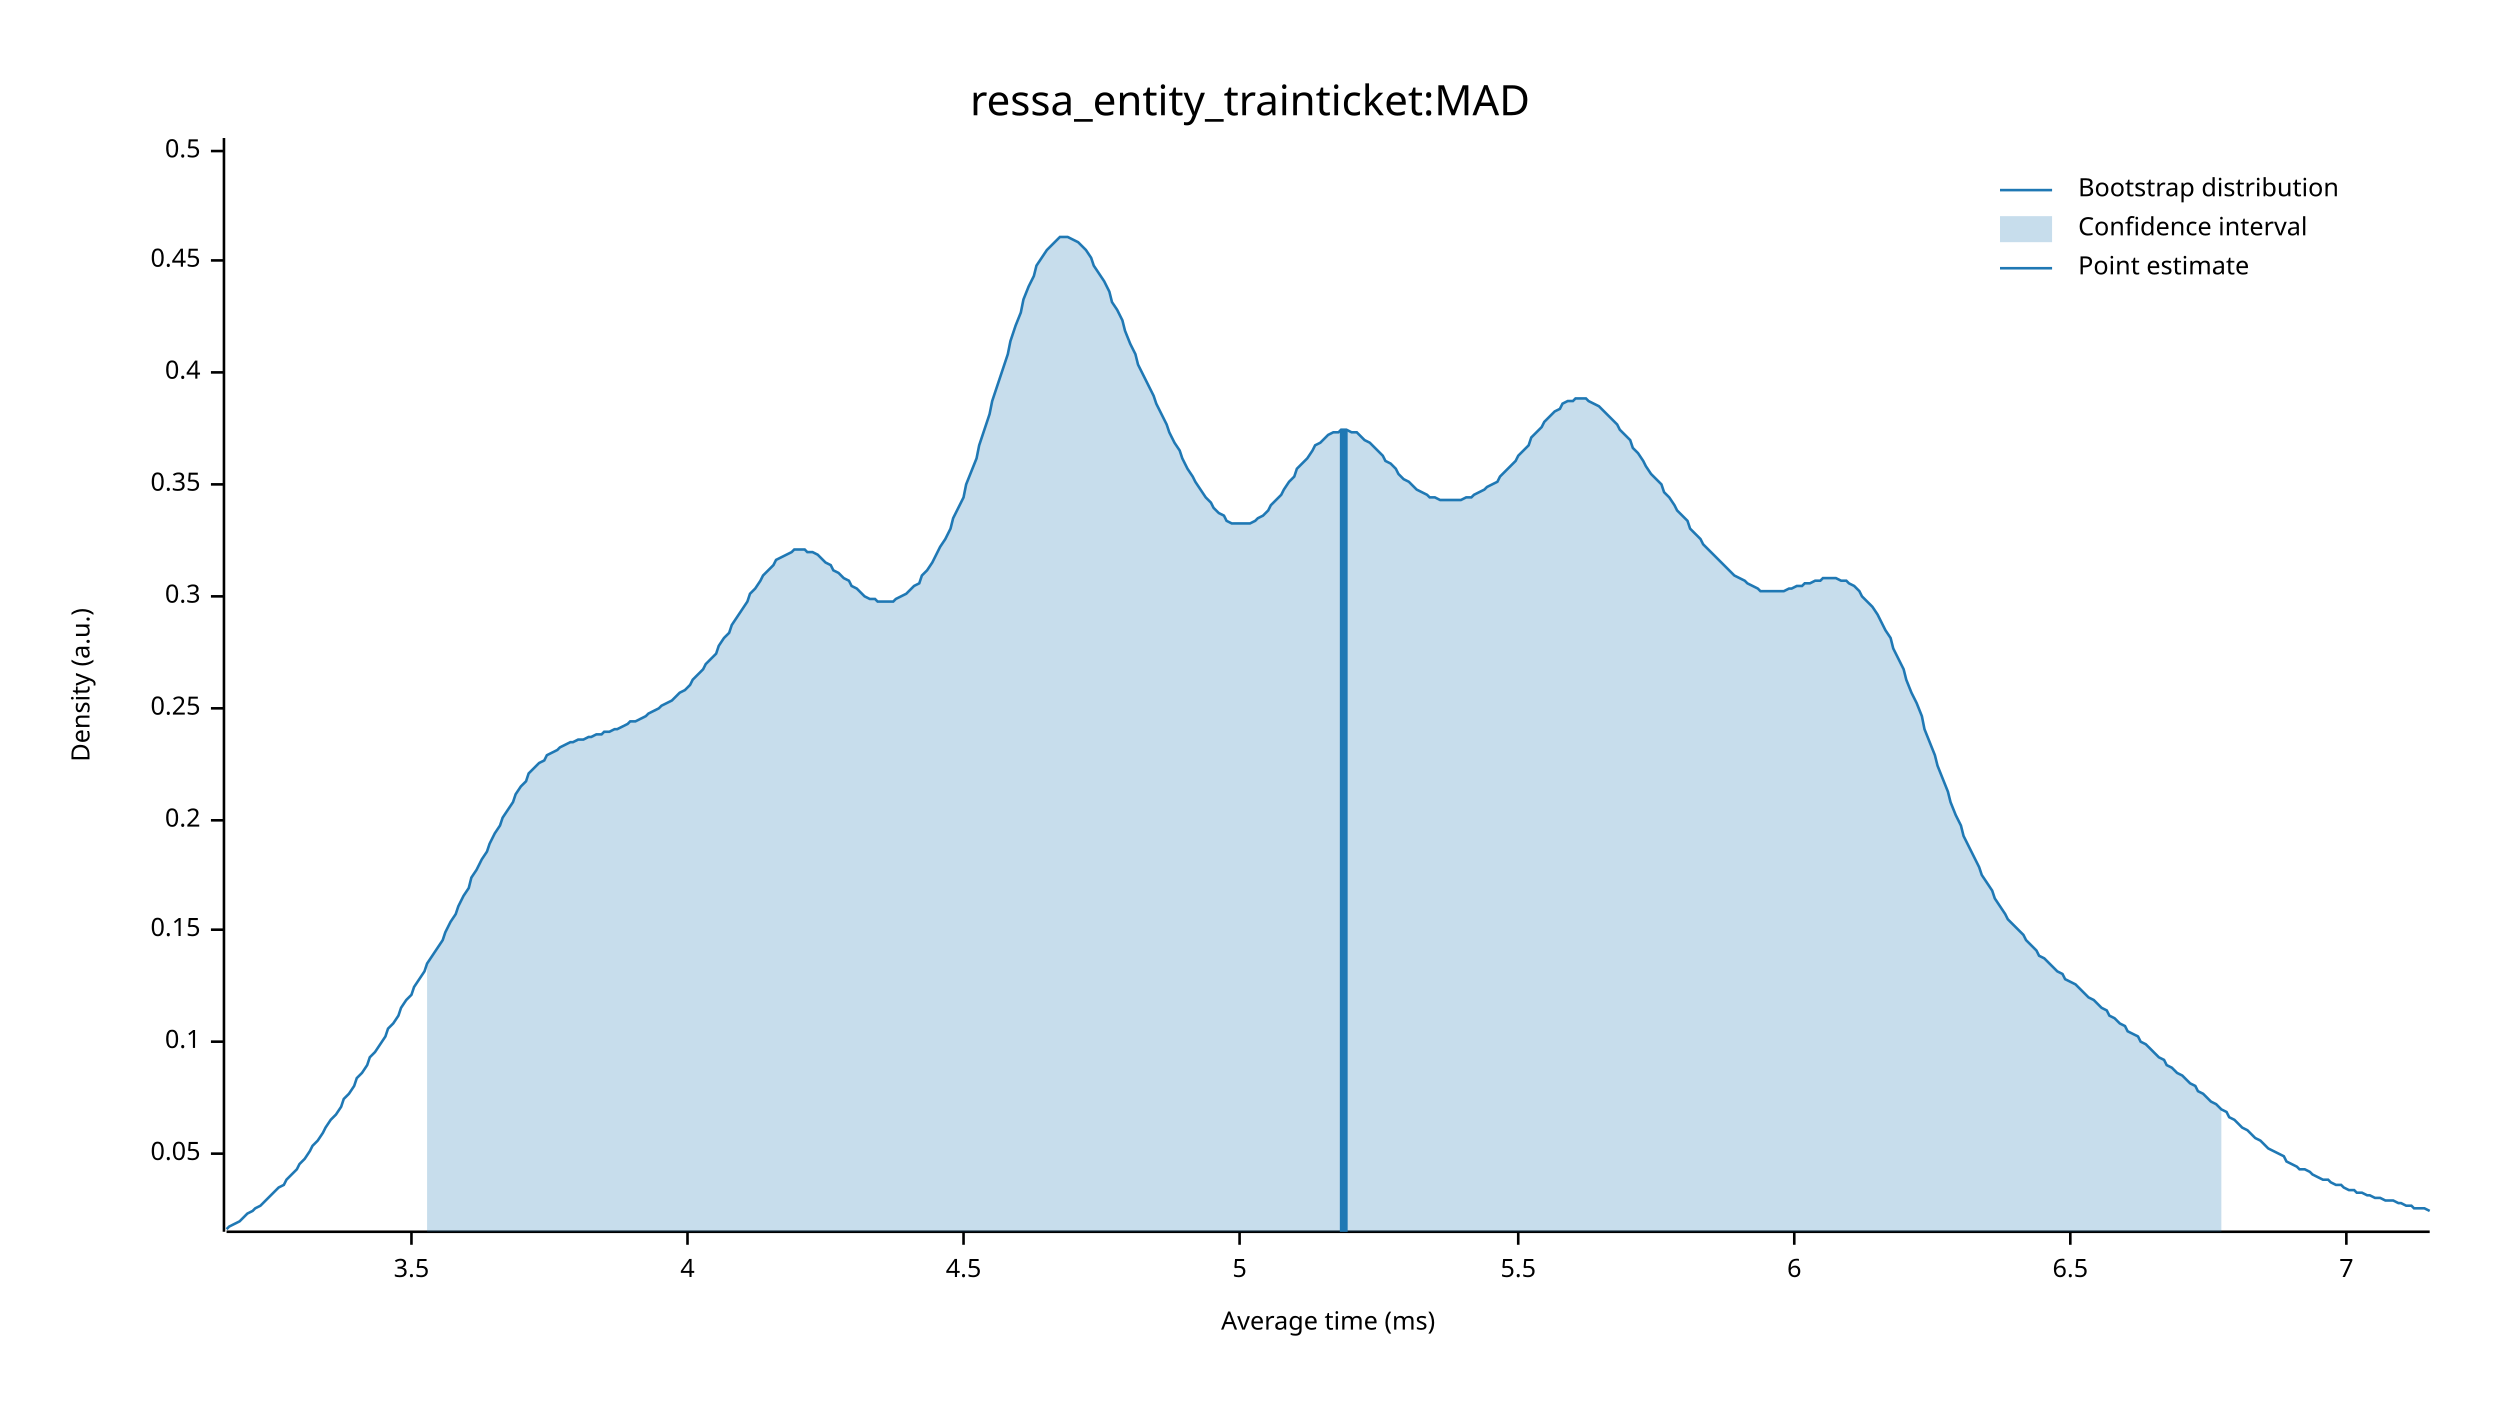
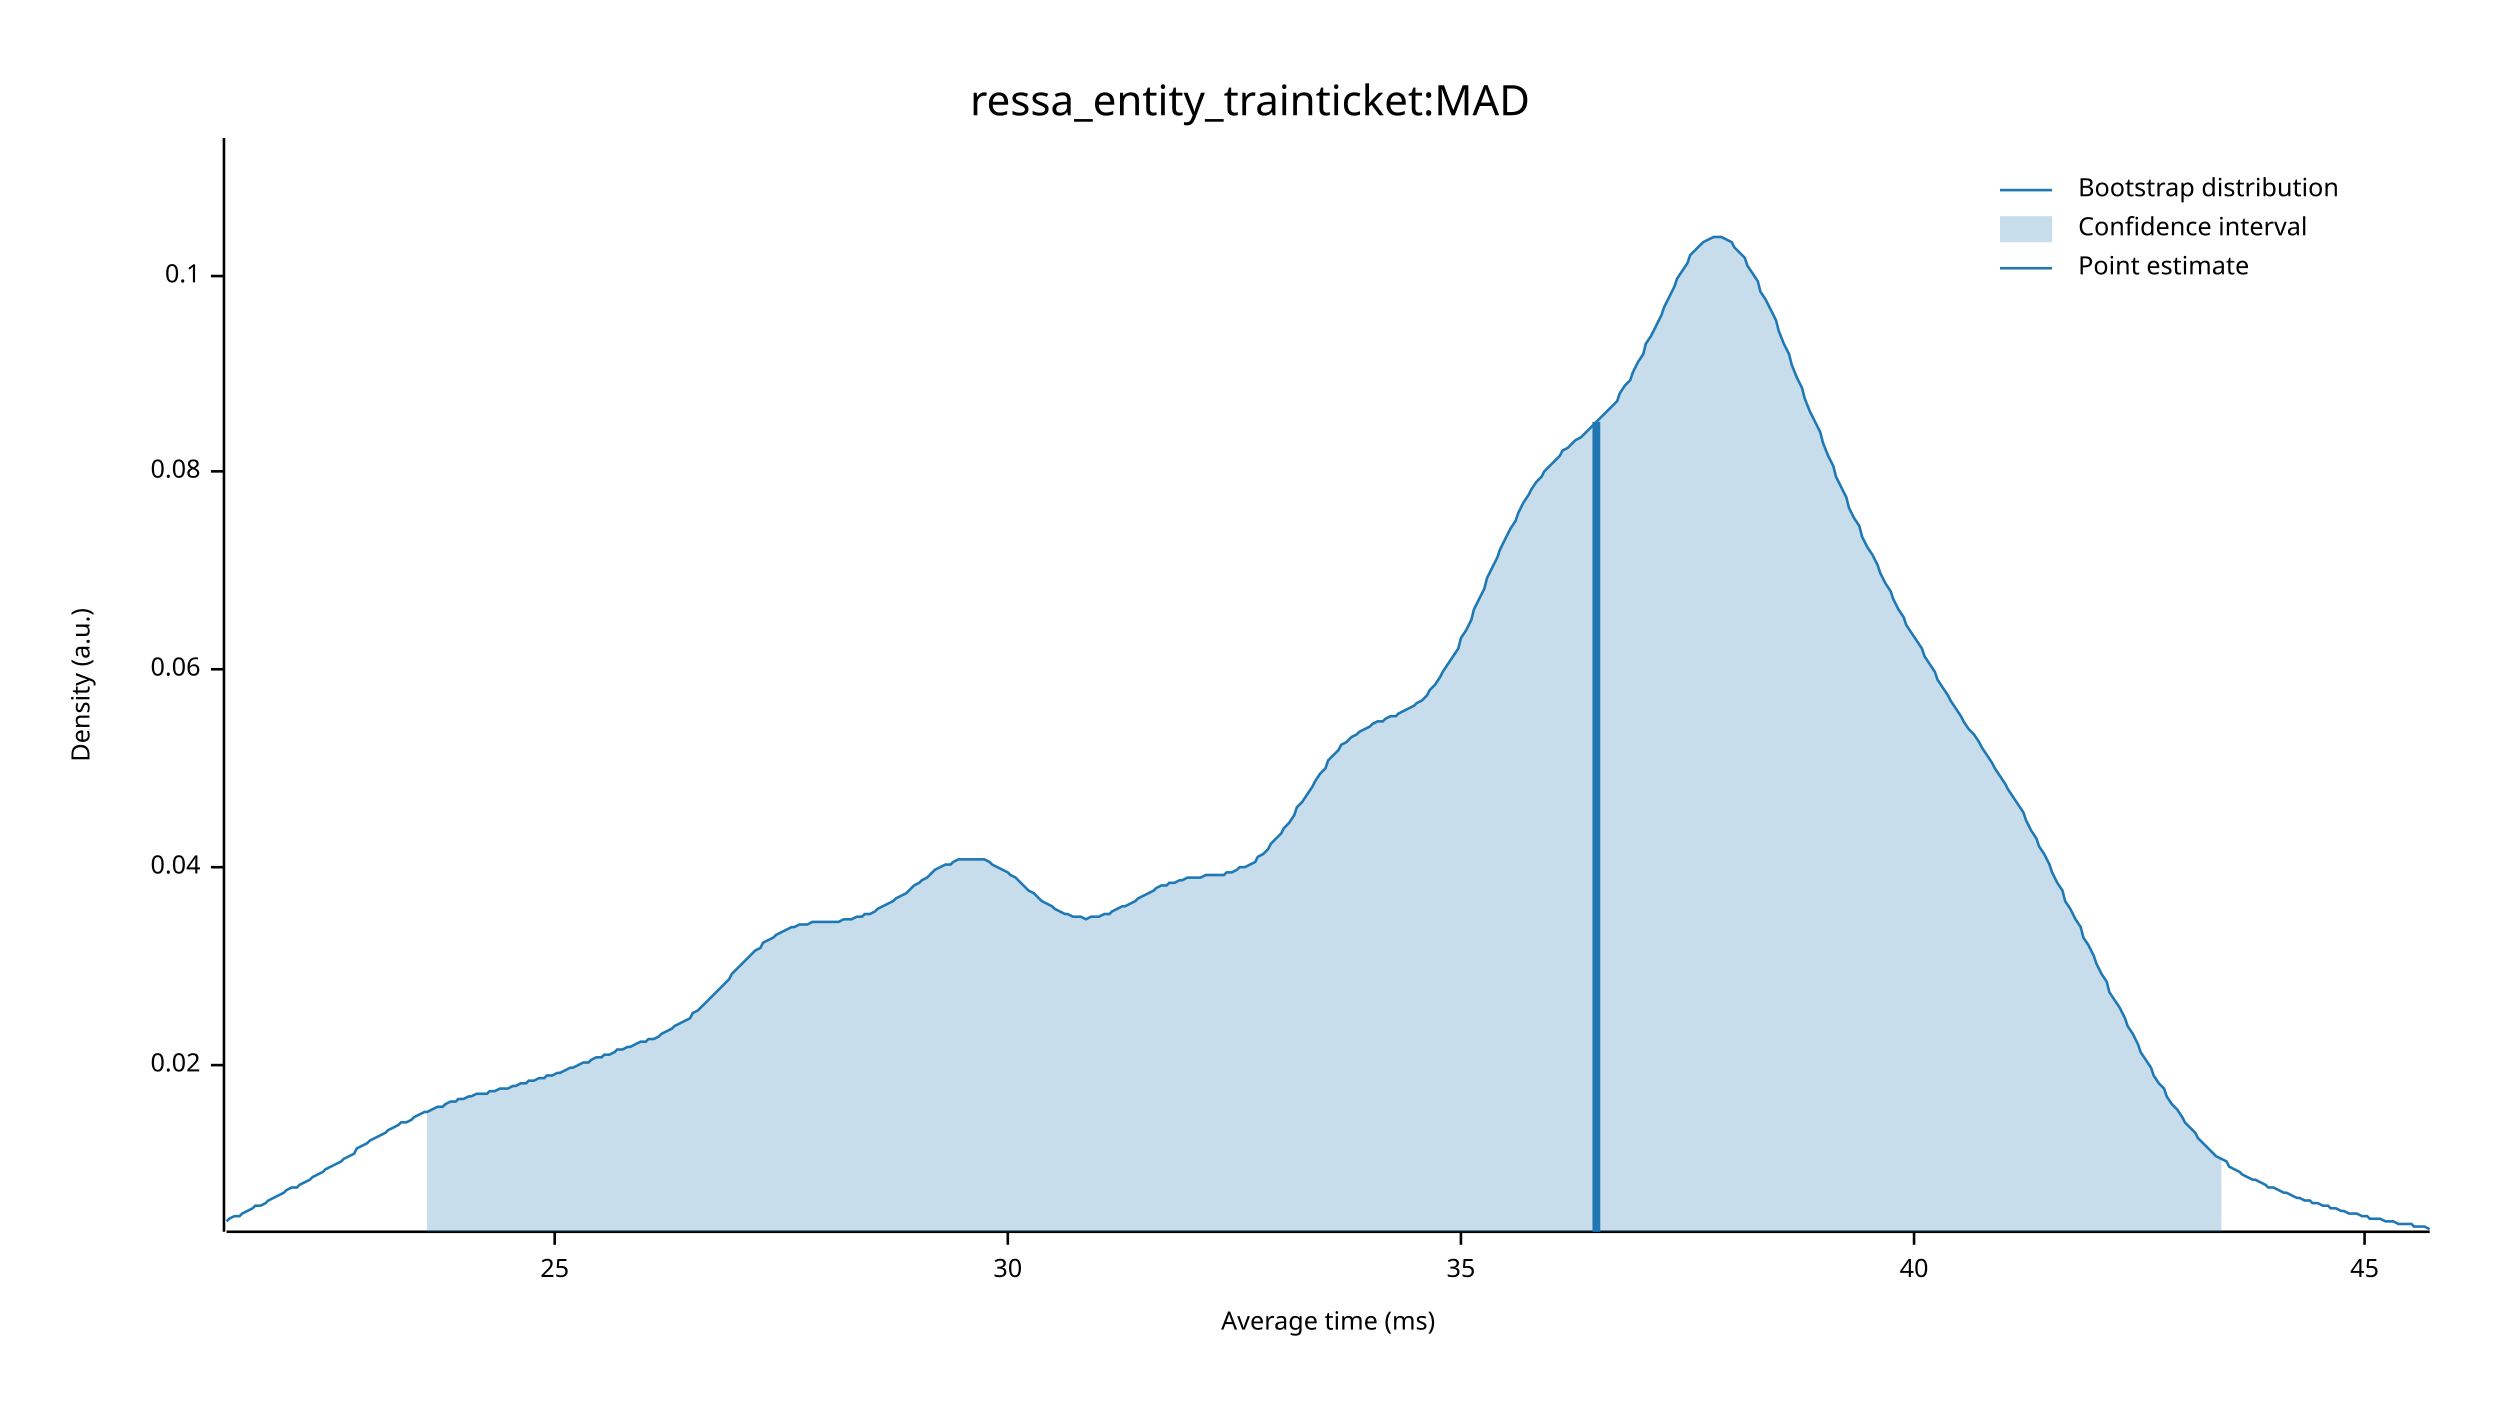
<svg xmlns="http://www.w3.org/2000/svg" width="960" height="540" viewBox="0 0 960 540">
  <text x="480" y="32" dy="0.76em" text-anchor="middle" font-family="sans-serif" font-size="16.129" opacity="1" fill="#000000">
ressa_entity_trainticket:MAD
</text>
  <text x="27" y="263" dy="0.76em" text-anchor="middle" font-family="sans-serif" font-size="9.677" opacity="1" fill="#000000" transform="rotate(270, 27, 263)">
Density (a.u.)
</text>
  <text x="510" y="513" dy="-0.5ex" text-anchor="middle" font-family="sans-serif" font-size="9.677" opacity="1" fill="#000000">
Average time (ms)
</text>
  <polyline fill="none" opacity="1" stroke="#000000" stroke-width="1" points="86,53 86,473 " />
-   <text x="77" y="443" dy="0.5ex" text-anchor="end" font-family="sans-serif" font-size="9.677" opacity="1" fill="#000000">
- 0.05
+   <text x="77" y="409" dy="0.5ex" text-anchor="end" font-family="sans-serif" font-size="9.677" opacity="1" fill="#000000">
+ 0.02
</text>
-   <polyline fill="none" opacity="1" stroke="#000000" stroke-width="1" points="81,443 86,443 " />
-   <text x="77" y="400" dy="0.5ex" text-anchor="end" font-family="sans-serif" font-size="9.677" opacity="1" fill="#000000">
+   <polyline fill="none" opacity="1" stroke="#000000" stroke-width="1" points="81,409 86,409 " />
+   <text x="77" y="333" dy="0.5ex" text-anchor="end" font-family="sans-serif" font-size="9.677" opacity="1" fill="#000000">
+ 0.04
+ </text>
+   <polyline fill="none" opacity="1" stroke="#000000" stroke-width="1" points="81,333 86,333 " />
+   <text x="77" y="257" dy="0.5ex" text-anchor="end" font-family="sans-serif" font-size="9.677" opacity="1" fill="#000000">
+ 0.06
+ </text>
+   <polyline fill="none" opacity="1" stroke="#000000" stroke-width="1" points="81,257 86,257 " />
+   <text x="77" y="181" dy="0.5ex" text-anchor="end" font-family="sans-serif" font-size="9.677" opacity="1" fill="#000000">
+ 0.08
+ </text>
+   <polyline fill="none" opacity="1" stroke="#000000" stroke-width="1" points="81,181 86,181 " />
+   <text x="77" y="106" dy="0.5ex" text-anchor="end" font-family="sans-serif" font-size="9.677" opacity="1" fill="#000000">
0.1
</text>
-   <polyline fill="none" opacity="1" stroke="#000000" stroke-width="1" points="81,400 86,400 " />
-   <text x="77" y="357" dy="0.5ex" text-anchor="end" font-family="sans-serif" font-size="9.677" opacity="1" fill="#000000">
- 0.15
+   <polyline fill="none" opacity="1" stroke="#000000" stroke-width="1" points="81,106 86,106 " />
+   <polyline fill="none" opacity="1" stroke="#000000" stroke-width="1" points="87,473 933,473 " />
+   <text x="213" y="483" dy="0.76em" text-anchor="middle" font-family="sans-serif" font-size="9.677" opacity="1" fill="#000000">
+ 25
</text>
-   <polyline fill="none" opacity="1" stroke="#000000" stroke-width="1" points="81,357 86,357 " />
-   <text x="77" y="315" dy="0.5ex" text-anchor="end" font-family="sans-serif" font-size="9.677" opacity="1" fill="#000000">
- 0.2
+   <polyline fill="none" opacity="1" stroke="#000000" stroke-width="1" points="213,473 213,478 " />
+   <text x="387" y="483" dy="0.76em" text-anchor="middle" font-family="sans-serif" font-size="9.677" opacity="1" fill="#000000">
+ 30
</text>
-   <polyline fill="none" opacity="1" stroke="#000000" stroke-width="1" points="81,315 86,315 " />
-   <text x="77" y="272" dy="0.5ex" text-anchor="end" font-family="sans-serif" font-size="9.677" opacity="1" fill="#000000">
- 0.25
+   <polyline fill="none" opacity="1" stroke="#000000" stroke-width="1" points="387,473 387,478 " />
+   <text x="561" y="483" dy="0.76em" text-anchor="middle" font-family="sans-serif" font-size="9.677" opacity="1" fill="#000000">
+ 35
</text>
-   <polyline fill="none" opacity="1" stroke="#000000" stroke-width="1" points="81,272 86,272 " />
-   <text x="77" y="229" dy="0.5ex" text-anchor="end" font-family="sans-serif" font-size="9.677" opacity="1" fill="#000000">
- 0.3
+   <polyline fill="none" opacity="1" stroke="#000000" stroke-width="1" points="561,473 561,478 " />
+   <text x="735" y="483" dy="0.76em" text-anchor="middle" font-family="sans-serif" font-size="9.677" opacity="1" fill="#000000">
+ 40
</text>
-   <polyline fill="none" opacity="1" stroke="#000000" stroke-width="1" points="81,229 86,229 " />
-   <text x="77" y="186" dy="0.5ex" text-anchor="end" font-family="sans-serif" font-size="9.677" opacity="1" fill="#000000">
- 0.35
+   <polyline fill="none" opacity="1" stroke="#000000" stroke-width="1" points="735,473 735,478 " />
+   <text x="908" y="483" dy="0.76em" text-anchor="middle" font-family="sans-serif" font-size="9.677" opacity="1" fill="#000000">
+ 45
</text>
-   <polyline fill="none" opacity="1" stroke="#000000" stroke-width="1" points="81,186 86,186 " />
-   <text x="77" y="143" dy="0.5ex" text-anchor="end" font-family="sans-serif" font-size="9.677" opacity="1" fill="#000000">
- 0.4
- </text>
-   <polyline fill="none" opacity="1" stroke="#000000" stroke-width="1" points="81,143 86,143 " />
-   <text x="77" y="100" dy="0.5ex" text-anchor="end" font-family="sans-serif" font-size="9.677" opacity="1" fill="#000000">
- 0.45
- </text>
-   <polyline fill="none" opacity="1" stroke="#000000" stroke-width="1" points="81,100 86,100 " />
-   <text x="77" y="58" dy="0.5ex" text-anchor="end" font-family="sans-serif" font-size="9.677" opacity="1" fill="#000000">
- 0.5
- </text>
-   <polyline fill="none" opacity="1" stroke="#000000" stroke-width="1" points="81,58 86,58 " />
-   <polyline fill="none" opacity="1" stroke="#000000" stroke-width="1" points="87,473 933,473 " />
-   <text x="158" y="483" dy="0.76em" text-anchor="middle" font-family="sans-serif" font-size="9.677" opacity="1" fill="#000000">
- 3.5
- </text>
-   <polyline fill="none" opacity="1" stroke="#000000" stroke-width="1" points="158,473 158,478 " />
-   <text x="264" y="483" dy="0.76em" text-anchor="middle" font-family="sans-serif" font-size="9.677" opacity="1" fill="#000000">
- 4
- </text>
-   <polyline fill="none" opacity="1" stroke="#000000" stroke-width="1" points="264,473 264,478 " />
-   <text x="370" y="483" dy="0.76em" text-anchor="middle" font-family="sans-serif" font-size="9.677" opacity="1" fill="#000000">
- 4.5
- </text>
-   <polyline fill="none" opacity="1" stroke="#000000" stroke-width="1" points="370,473 370,478 " />
-   <text x="476" y="483" dy="0.76em" text-anchor="middle" font-family="sans-serif" font-size="9.677" opacity="1" fill="#000000">
- 5
- </text>
-   <polyline fill="none" opacity="1" stroke="#000000" stroke-width="1" points="476,473 476,478 " />
-   <text x="583" y="483" dy="0.76em" text-anchor="middle" font-family="sans-serif" font-size="9.677" opacity="1" fill="#000000">
- 5.5
- </text>
-   <polyline fill="none" opacity="1" stroke="#000000" stroke-width="1" points="583,473 583,478 " />
-   <text x="689" y="483" dy="0.76em" text-anchor="middle" font-family="sans-serif" font-size="9.677" opacity="1" fill="#000000">
- 6
- </text>
-   <polyline fill="none" opacity="1" stroke="#000000" stroke-width="1" points="689,473 689,478 " />
-   <text x="795" y="483" dy="0.76em" text-anchor="middle" font-family="sans-serif" font-size="9.677" opacity="1" fill="#000000">
- 6.5
- </text>
-   <polyline fill="none" opacity="1" stroke="#000000" stroke-width="1" points="795,473 795,478 " />
-   <text x="901" y="483" dy="0.76em" text-anchor="middle" font-family="sans-serif" font-size="9.677" opacity="1" fill="#000000">
- 7
- </text>
-   <polyline fill="none" opacity="1" stroke="#000000" stroke-width="1" points="901,473 901,478 " />
-   <polyline fill="none" opacity="1" stroke="#1F78B4" stroke-width="1" points="87,472 88,471 90,470 92,469 93,468 95,466 97,465 98,464 100,463 102,461 103,460 105,458 107,456 109,455 110,453 112,451 114,449 115,447 117,445 119,442 120,440 122,438 124,435 125,433 127,430 129,428 131,425 132,422 134,420 136,417 137,414 139,412 141,409 142,406 144,404 146,401 148,398 149,395 151,393 153,390 154,387 156,384 158,382 159,379 161,376 163,373 164,370 166,367 168,364 170,361 171,358 173,354 175,351 176,348 178,344 180,341 181,337 183,334 185,330 187,327 188,324 190,320 192,317 193,314 195,311 197,308 198,305 200,302 202,300 203,297 205,295 207,293 209,292 210,290 212,289 214,288 215,287 217,286 219,285 220,285 222,284 224,284 226,283 227,283 229,282 231,282 232,281 234,281 236,280 237,280 239,279 241,278 242,277 244,277 246,276 248,275 249,274 251,273 253,272 254,271 256,270 258,269 259,268 261,266 263,265 265,263 266,261 268,259 270,257 271,255 273,253 275,251 276,248 278,245 280,243 281,240 283,237 285,234 287,231 288,228 290,226 292,223 293,221 295,219 297,217 298,215 300,214 302,213 304,212 305,211 307,211 309,211 310,212 312,212 314,213 315,214 317,216 319,217 320,219 322,220 324,222 326,223 327,225 329,226 331,228 332,229 334,230 336,230 337,231 339,231 341,231 343,231 344,230 346,229 348,228 349,227 351,225 353,224 354,221 356,219 358,216 359,214 361,210 363,207 365,203 366,199 368,195 370,191 371,186 373,181 375,176 376,171 378,165 380,159 381,154 383,148 385,142 387,136 388,131 390,125 392,120 393,115 395,110 397,106 398,102 400,99 402,96 404,94 405,93 407,91 409,91 410,91 412,92 414,93 415,94 417,96 419,99 420,102 422,105 424,108 426,112 427,116 429,119 431,123 432,127 434,132 436,136 437,140 439,144 441,148 443,152 444,155 446,159 448,163 449,166 451,170 453,173 454,176 456,180 458,183 459,185 461,188 463,191 465,193 466,195 468,197 470,198 471,200 473,201 475,201 476,201 478,201 480,201 482,200 483,199 485,198 487,196 488,194 490,192 492,190 493,188 495,185 497,183 498,180 500,178 502,176 504,173 505,171 507,170 509,168 510,167 512,166 514,166 515,165 517,165 519,166 521,166 522,167 524,169 526,170 527,171 529,173 531,175 532,177 534,178 536,180 537,182 539,184 541,185 543,187 544,188 546,189 548,190 549,191 551,191 553,192 554,192 556,192 558,192 560,192 561,192 563,191 565,191 566,190 568,189 570,188 571,187 573,186 575,185 576,183 578,181 580,179 582,177 583,175 585,173 587,171 588,168 590,166 592,164 593,162 595,160 597,158 599,157 600,155 602,154 604,154 605,153 607,153 609,153 610,154 612,155 614,156 615,157 617,159 619,161 621,163 622,165 624,167 626,169 627,172 629,174 631,177 632,179 634,182 636,184 638,186 639,189 641,191 643,194 644,196 646,198 648,200 649,203 651,205 653,207 654,209 656,211 658,213 660,215 661,216 663,218 665,220 666,221 668,222 670,223 671,224 673,225 675,226 676,227 678,227 680,227 682,227 683,227 685,227 687,226 688,226 690,225 692,225 693,224 695,224 697,223 699,223 700,222 702,222 704,222 705,222 707,223 709,223 710,224 712,225 714,227 715,229 717,231 719,233 721,236 722,238 724,242 726,245 727,249 729,253 731,257 732,261 734,266 736,270 738,275 739,280 741,285 743,290 744,294 746,299 748,304 749,308 751,313 753,317 754,321 756,325 758,329 760,333 761,336 763,339 765,342 766,345 768,348 770,351 771,353 773,355 775,357 777,359 778,361 780,363 782,365 783,367 785,368 787,370 788,371 790,373 792,374 793,376 795,377 797,378 799,380 800,381 802,383 804,384 805,385 807,387 809,388 810,390 812,391 814,393 816,394 817,396 819,397 821,398 822,400 824,401 826,403 827,404 829,406 831,407 832,409 834,410 836,412 838,413 839,414 841,416 843,417 844,419 846,420 848,422 849,423 851,424 853,426 855,427 856,429 858,430 860,432 861,433 863,434 865,436 866,437 868,438 870,440 871,441 873,442 875,443 877,444 878,446 880,447 882,448 883,449 885,449 887,450 888,451 890,452 892,453 894,453 895,454 897,455 899,455 900,456 902,457 904,457 905,458 907,458 909,459 910,459 912,460 914,460 916,461 917,461 919,461 921,462 922,462 924,463 926,463 927,464 929,464 931,464 933,465 " />
-   <polygon opacity="0.25" fill="#1F78B4" points="164,370 166,367 168,364 170,361 171,358 173,354 175,351 176,348 178,344 180,341 181,337 183,334 185,330 187,327 188,324 190,320 192,317 193,314 195,311 197,308 198,305 200,302 202,300 203,297 205,295 207,293 209,292 210,290 212,289 214,288 215,287 217,286 219,285 220,285 222,284 224,284 226,283 227,283 229,282 231,282 232,281 234,281 236,280 237,280 239,279 241,278 242,277 244,277 246,276 248,275 249,274 251,273 253,272 254,271 256,270 258,269 259,268 261,266 263,265 265,263 266,261 268,259 270,257 271,255 273,253 275,251 276,248 278,245 280,243 281,240 283,237 285,234 287,231 288,228 290,226 292,223 293,221 295,219 297,217 298,215 300,214 302,213 304,212 305,211 307,211 309,211 310,212 312,212 314,213 315,214 317,216 319,217 320,219 322,220 324,222 326,223 327,225 329,226 331,228 332,229 334,230 336,230 337,231 339,231 341,231 343,231 344,230 346,229 348,228 349,227 351,225 353,224 354,221 356,219 358,216 359,214 361,210 363,207 365,203 366,199 368,195 370,191 371,186 373,181 375,176 376,171 378,165 380,159 381,154 383,148 385,142 387,136 388,131 390,125 392,120 393,115 395,110 397,106 398,102 400,99 402,96 404,94 405,93 407,91 409,91 410,91 412,92 414,93 415,94 417,96 419,99 420,102 422,105 424,108 426,112 427,116 429,119 431,123 432,127 434,132 436,136 437,140 439,144 441,148 443,152 444,155 446,159 448,163 449,166 451,170 453,173 454,176 456,180 458,183 459,185 461,188 463,191 465,193 466,195 468,197 470,198 471,200 473,201 475,201 476,201 478,201 480,201 482,200 483,199 485,198 487,196 488,194 490,192 492,190 493,188 495,185 497,183 498,180 500,178 502,176 504,173 505,171 507,170 509,168 510,167 512,166 514,166 515,165 517,165 519,166 521,166 522,167 524,169 526,170 527,171 529,173 531,175 532,177 534,178 536,180 537,182 539,184 541,185 543,187 544,188 546,189 548,190 549,191 551,191 553,192 554,192 556,192 558,192 560,192 561,192 563,191 565,191 566,190 568,189 570,188 571,187 573,186 575,185 576,183 578,181 580,179 582,177 583,175 585,173 587,171 588,168 590,166 592,164 593,162 595,160 597,158 599,157 600,155 602,154 604,154 605,153 607,153 609,153 610,154 612,155 614,156 615,157 617,159 619,161 621,163 622,165 624,167 626,169 627,172 629,174 631,177 632,179 634,182 636,184 638,186 639,189 641,191 643,194 644,196 646,198 648,200 649,203 651,205 653,207 654,209 656,211 658,213 660,215 661,216 663,218 665,220 666,221 668,222 670,223 671,224 673,225 675,226 676,227 678,227 680,227 682,227 683,227 685,227 687,226 688,226 690,225 692,225 693,224 695,224 697,223 699,223 700,222 702,222 704,222 705,222 707,223 709,223 710,224 712,225 714,227 715,229 717,231 719,233 721,236 722,238 724,242 726,245 727,249 729,253 731,257 732,261 734,266 736,270 738,275 739,280 741,285 743,290 744,294 746,299 748,304 749,308 751,313 753,317 754,321 756,325 758,329 760,333 761,336 763,339 765,342 766,345 768,348 770,351 771,353 773,355 775,357 777,359 778,361 780,363 782,365 783,367 785,368 787,370 788,371 790,373 792,374 793,376 795,377 797,378 799,380 800,381 802,383 804,384 805,385 807,387 809,388 810,390 812,391 814,393 816,394 817,396 819,397 821,398 822,400 824,401 826,403 827,404 829,406 831,407 832,409 834,410 836,412 838,413 839,414 841,416 843,417 844,419 846,420 848,422 849,423 851,424 853,426 853,473 164,473 " />
-   <polyline fill="none" opacity="1" stroke="#1F78B4" stroke-width="3" points="516,473 516,165 " />
+   <polyline fill="none" opacity="1" stroke="#000000" stroke-width="1" points="908,473 908,478 " />
+   <polyline fill="none" opacity="1" stroke="#1F78B4" stroke-width="1" points="87,469 88,468 90,467 92,467 93,466 95,465 97,464 98,463 100,463 102,462 103,461 105,460 107,459 109,458 110,457 112,456 114,456 115,455 117,454 119,453 120,452 122,451 124,450 125,449 127,448 129,447 131,446 132,445 134,444 136,443 137,441 139,440 141,439 142,438 144,437 146,436 148,435 149,434 151,433 153,432 154,431 156,431 158,430 159,429 161,428 163,427 164,427 166,426 168,425 170,425 171,424 173,423 175,423 176,422 178,422 180,421 181,421 183,420 185,420 187,420 188,419 190,419 192,418 193,418 195,418 197,417 198,417 200,416 202,416 203,415 205,415 207,414 209,414 210,413 212,413 214,412 215,412 217,411 219,410 220,410 222,409 224,408 226,408 227,407 229,406 231,406 232,405 234,405 236,404 237,403 239,403 241,402 242,402 244,401 246,400 248,400 249,399 251,399 253,398 254,397 256,396 258,395 259,394 261,393 263,392 265,391 266,389 268,388 270,386 271,385 273,383 275,381 276,380 278,378 280,376 281,374 283,372 285,370 287,368 288,367 290,365 292,364 293,362 295,361 297,360 298,359 300,358 302,357 304,356 305,356 307,355 309,355 310,355 312,354 314,354 315,354 317,354 319,354 320,354 322,354 324,353 326,353 327,353 329,352 331,352 332,351 334,351 336,350 337,349 339,348 341,347 343,346 344,345 346,344 348,343 349,342 351,340 353,339 354,338 356,337 358,335 359,334 361,333 363,332 365,332 366,331 368,330 370,330 371,330 373,330 375,330 376,330 378,330 380,331 381,332 383,333 385,334 387,335 388,336 390,337 392,339 393,340 395,342 397,343 398,344 400,346 402,347 404,348 405,349 407,350 409,351 410,351 412,352 414,352 415,352 417,353 419,352 420,352 422,352 424,351 426,351 427,350 429,349 431,348 432,348 434,347 436,346 437,345 439,344 441,343 443,342 444,341 446,340 448,340 449,339 451,339 453,338 454,338 456,337 458,337 459,337 461,337 463,336 465,336 466,336 468,336 470,336 471,335 473,335 475,334 476,333 478,333 480,332 482,331 483,329 485,328 487,326 488,324 490,322 492,320 493,318 495,316 497,313 498,310 500,308 502,305 504,302 505,300 507,297 509,295 510,292 512,290 514,288 515,286 517,285 519,283 521,282 522,281 524,280 526,279 527,278 529,277 531,277 532,276 534,275 536,275 537,274 539,273 541,272 543,271 544,270 546,269 548,267 549,265 551,263 553,260 554,258 556,255 558,252 560,249 561,245 563,242 565,238 566,234 568,230 570,226 571,222 573,218 575,214 576,211 578,207 580,203 582,200 583,197 585,193 587,190 588,188 590,185 592,183 593,181 595,179 597,177 599,175 600,173 602,172 604,170 605,169 607,168 609,166 610,165 612,163 614,161 615,160 617,158 619,156 621,154 622,151 624,148 626,146 627,143 629,139 631,136 632,132 634,129 636,125 638,121 639,118 641,114 643,110 644,107 646,104 648,101 649,98 651,96 653,94 654,93 656,92 658,91 660,91 661,91 663,92 665,93 666,95 668,97 670,99 671,102 673,105 675,108 676,112 678,115 680,119 682,123 683,127 685,132 687,136 688,140 690,145 692,149 693,153 695,158 697,162 699,166 700,170 702,175 704,179 705,183 707,187 709,191 710,195 712,199 714,202 715,206 717,210 719,213 721,217 722,220 724,224 726,227 727,230 729,234 731,237 732,240 734,243 736,246 738,249 739,252 741,255 743,258 744,261 746,264 748,267 749,269 751,272 753,275 754,277 756,280 758,282 760,285 761,287 763,290 765,293 766,295 768,298 770,301 771,303 773,306 775,309 777,312 778,315 780,319 782,322 783,325 785,328 787,332 788,335 790,339 792,342 793,346 795,349 797,353 799,356 800,360 802,363 804,367 805,370 807,374 809,377 810,381 812,384 814,387 816,391 817,394 819,397 821,401 822,404 824,407 826,410 827,413 829,416 831,418 832,421 834,424 836,426 838,429 839,431 841,433 843,435 844,437 846,439 848,441 849,442 851,444 853,445 855,446 856,448 858,449 860,450 861,451 863,452 865,453 866,453 868,454 870,455 871,456 873,456 875,457 877,458 878,458 880,459 882,460 883,460 885,461 887,461 888,462 890,462 892,463 894,463 895,464 897,464 899,465 900,465 902,466 904,466 905,466 907,467 909,467 910,468 912,468 914,468 916,469 917,469 919,469 921,470 922,470 924,470 926,470 927,471 929,471 931,471 933,472 " />
+   <polygon opacity="0.25" fill="#1F78B4" points="164,427 166,426 168,425 170,425 171,424 173,423 175,423 176,422 178,422 180,421 181,421 183,420 185,420 187,420 188,419 190,419 192,418 193,418 195,418 197,417 198,417 200,416 202,416 203,415 205,415 207,414 209,414 210,413 212,413 214,412 215,412 217,411 219,410 220,410 222,409 224,408 226,408 227,407 229,406 231,406 232,405 234,405 236,404 237,403 239,403 241,402 242,402 244,401 246,400 248,400 249,399 251,399 253,398 254,397 256,396 258,395 259,394 261,393 263,392 265,391 266,389 268,388 270,386 271,385 273,383 275,381 276,380 278,378 280,376 281,374 283,372 285,370 287,368 288,367 290,365 292,364 293,362 295,361 297,360 298,359 300,358 302,357 304,356 305,356 307,355 309,355 310,355 312,354 314,354 315,354 317,354 319,354 320,354 322,354 324,353 326,353 327,353 329,352 331,352 332,351 334,351 336,350 337,349 339,348 341,347 343,346 344,345 346,344 348,343 349,342 351,340 353,339 354,338 356,337 358,335 359,334 361,333 363,332 365,332 366,331 368,330 370,330 371,330 373,330 375,330 376,330 378,330 380,331 381,332 383,333 385,334 387,335 388,336 390,337 392,339 393,340 395,342 397,343 398,344 400,346 402,347 404,348 405,349 407,350 409,351 410,351 412,352 414,352 415,352 417,353 419,352 420,352 422,352 424,351 426,351 427,350 429,349 431,348 432,348 434,347 436,346 437,345 439,344 441,343 443,342 444,341 446,340 448,340 449,339 451,339 453,338 454,338 456,337 458,337 459,337 461,337 463,336 465,336 466,336 468,336 470,336 471,335 473,335 475,334 476,333 478,333 480,332 482,331 483,329 485,328 487,326 488,324 490,322 492,320 493,318 495,316 497,313 498,310 500,308 502,305 504,302 505,300 507,297 509,295 510,292 512,290 514,288 515,286 517,285 519,283 521,282 522,281 524,280 526,279 527,278 529,277 531,277 532,276 534,275 536,275 537,274 539,273 541,272 543,271 544,270 546,269 548,267 549,265 551,263 553,260 554,258 556,255 558,252 560,249 561,245 563,242 565,238 566,234 568,230 570,226 571,222 573,218 575,214 576,211 578,207 580,203 582,200 583,197 585,193 587,190 588,188 590,185 592,183 593,181 595,179 597,177 599,175 600,173 602,172 604,170 605,169 607,168 609,166 610,165 612,163 614,161 615,160 617,158 619,156 621,154 622,151 624,148 626,146 627,143 629,139 631,136 632,132 634,129 636,125 638,121 639,118 641,114 643,110 644,107 646,104 648,101 649,98 651,96 653,94 654,93 656,92 658,91 660,91 661,91 663,92 665,93 666,95 668,97 670,99 671,102 673,105 675,108 676,112 678,115 680,119 682,123 683,127 685,132 687,136 688,140 690,145 692,149 693,153 695,158 697,162 699,166 700,170 702,175 704,179 705,183 707,187 709,191 710,195 712,199 714,202 715,206 717,210 719,213 721,217 722,220 724,224 726,227 727,230 729,234 731,237 732,240 734,243 736,246 738,249 739,252 741,255 743,258 744,261 746,264 748,267 749,269 751,272 753,275 754,277 756,280 758,282 760,285 761,287 763,290 765,293 766,295 768,298 770,301 771,303 773,306 775,309 777,312 778,315 780,319 782,322 783,325 785,328 787,332 788,335 790,339 792,342 793,346 795,349 797,353 799,356 800,360 802,363 804,367 805,370 807,374 809,377 810,381 812,384 814,387 816,391 817,394 819,397 821,401 822,404 824,407 826,410 827,413 829,416 831,418 832,421 834,424 836,426 838,429 839,431 841,433 843,435 844,437 846,439 848,441 849,442 851,444 853,445 853,473 164,473 " />
+   <polyline fill="none" opacity="1" stroke="#1F78B4" stroke-width="3" points="613,473 613,162 " />
  <text x="798" y="68" dy="0.76em" text-anchor="start" font-family="sans-serif" font-size="9.677" opacity="1" fill="#000000">
Bootstrap distribution
</text>
  <text x="798" y="83" dy="0.76em" text-anchor="start" font-family="sans-serif" font-size="9.677" opacity="1" fill="#000000">
Confidence interval
</text>
  <text x="798" y="98" dy="0.76em" text-anchor="start" font-family="sans-serif" font-size="9.677" opacity="1" fill="#000000">
Point estimate
</text>
  <polyline fill="none" opacity="1" stroke="#1F78B4" stroke-width="1" points="768,73 788,73 " />
  <rect x="768" y="83" width="20" height="10" opacity="0.25" fill="#1F78B4" stroke="none" />
  <polyline fill="none" opacity="1" stroke="#1F78B4" stroke-width="1" points="768,103 788,103 " />
</svg>
